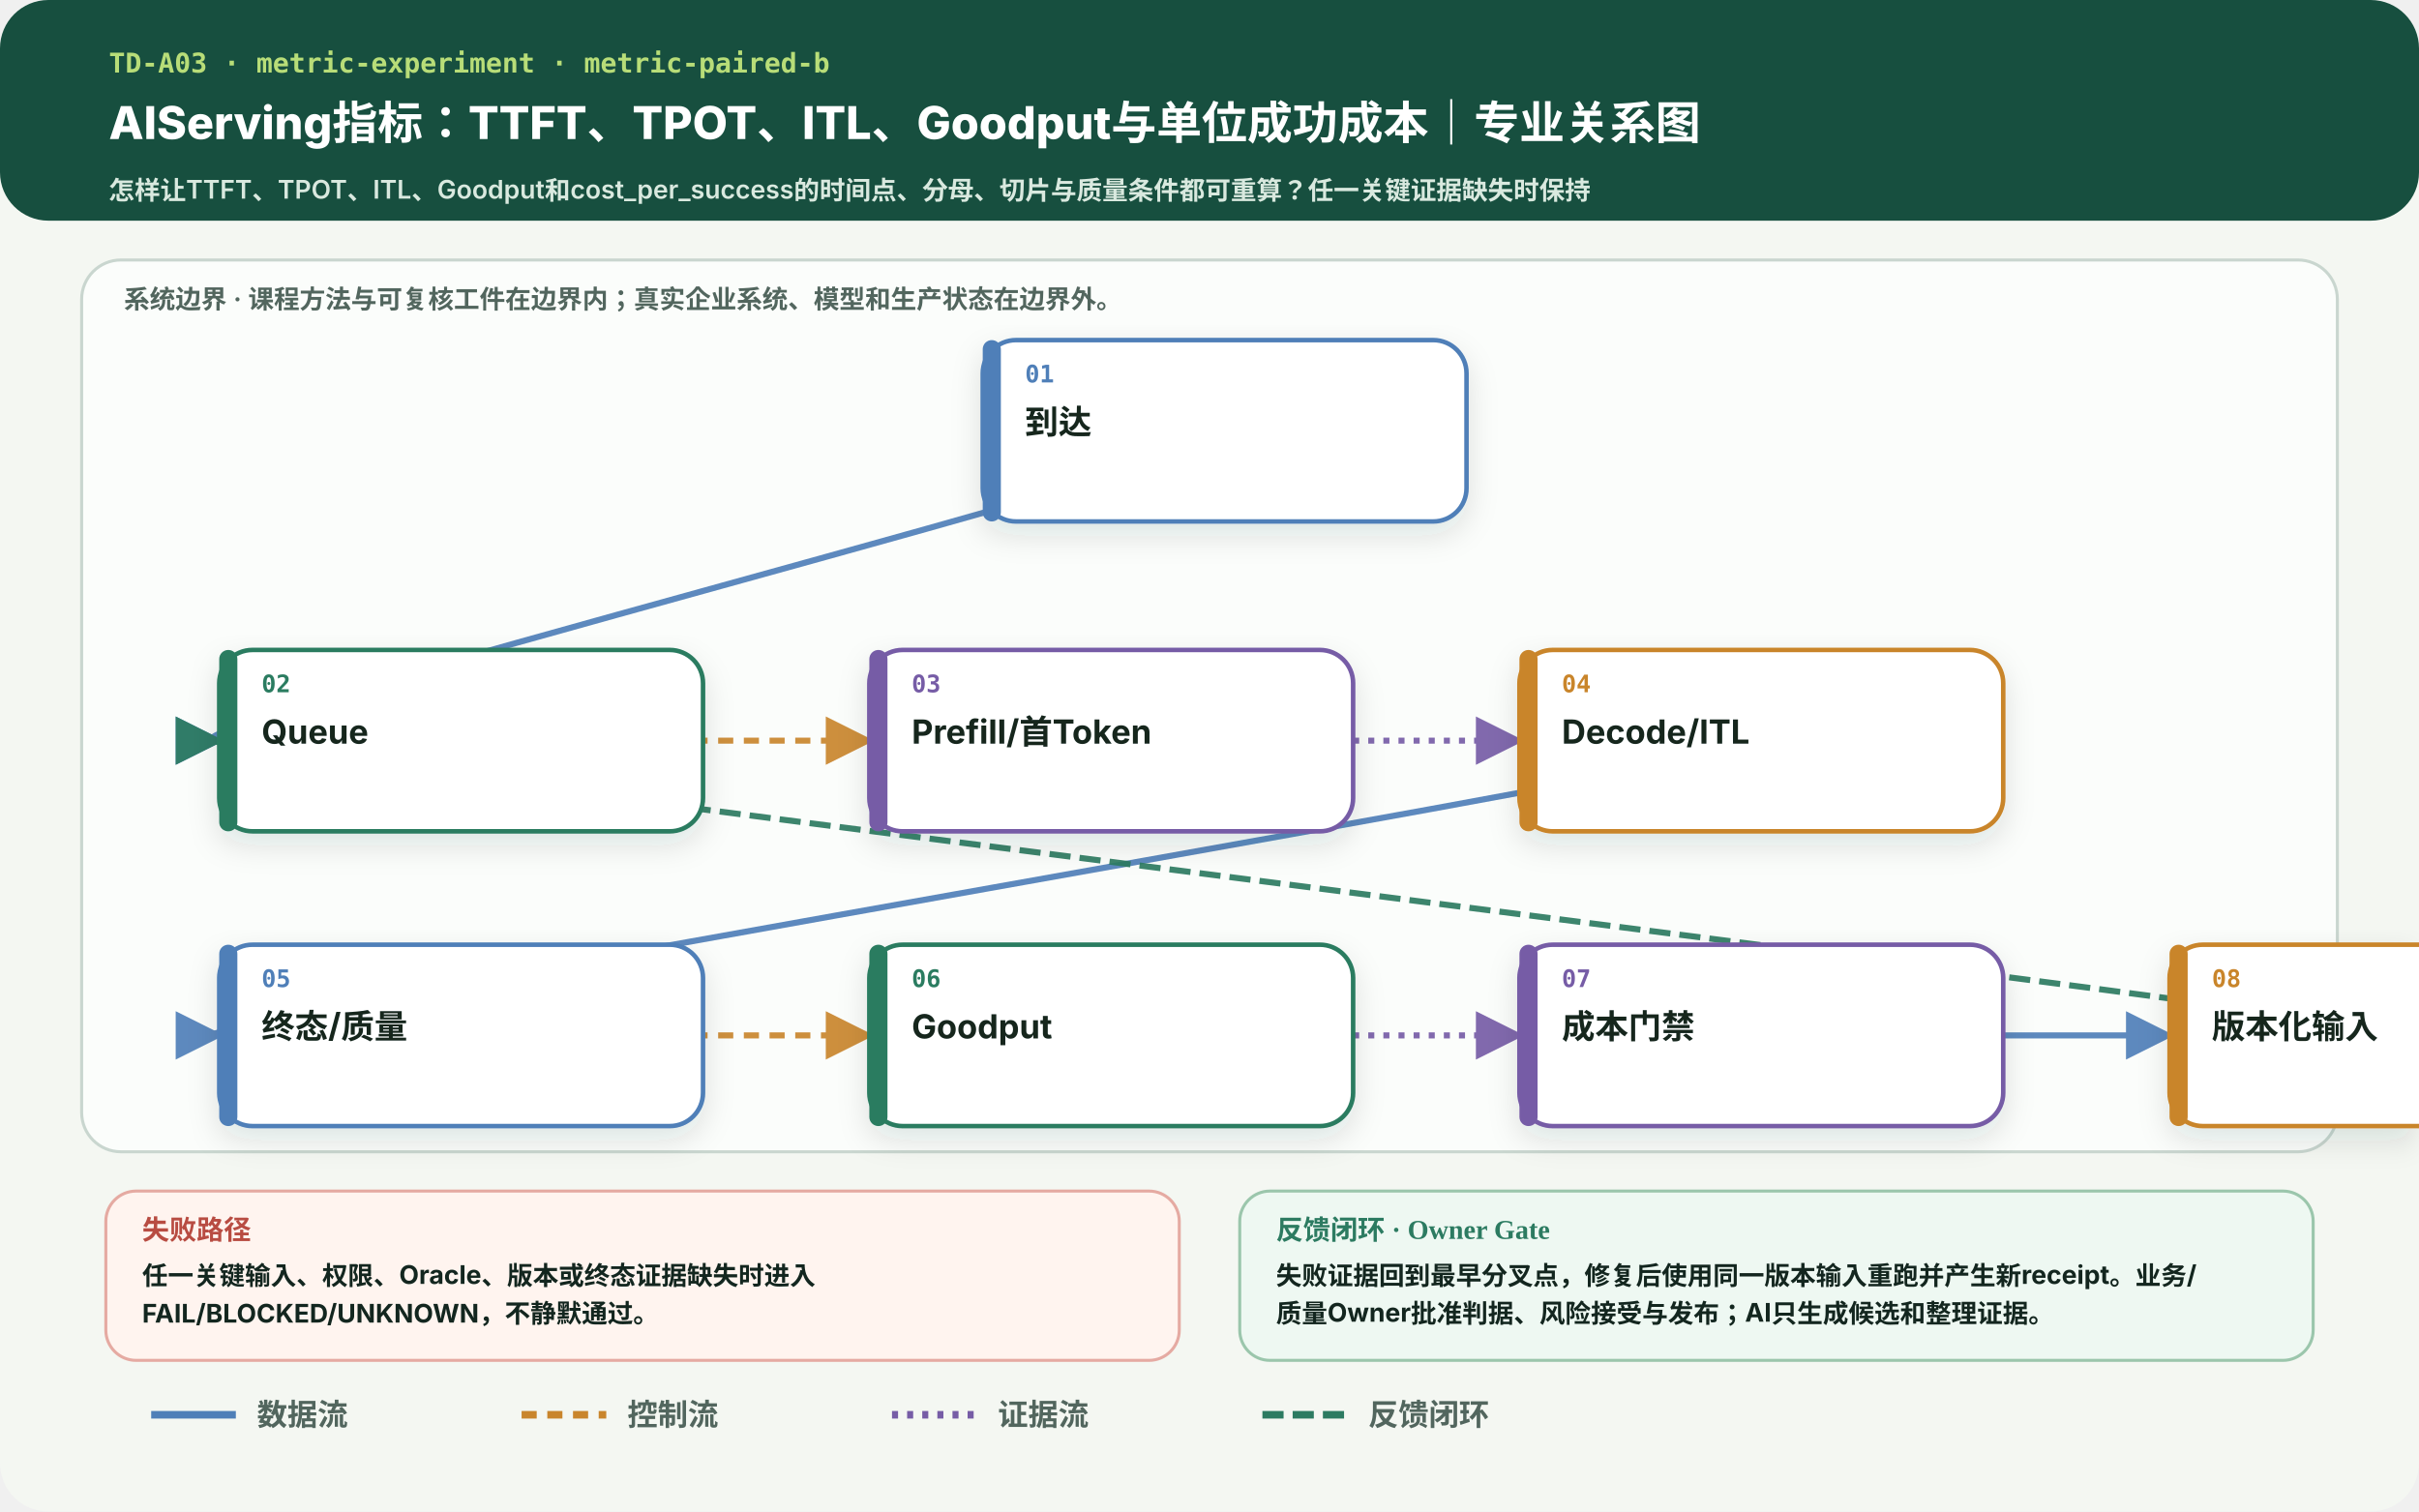
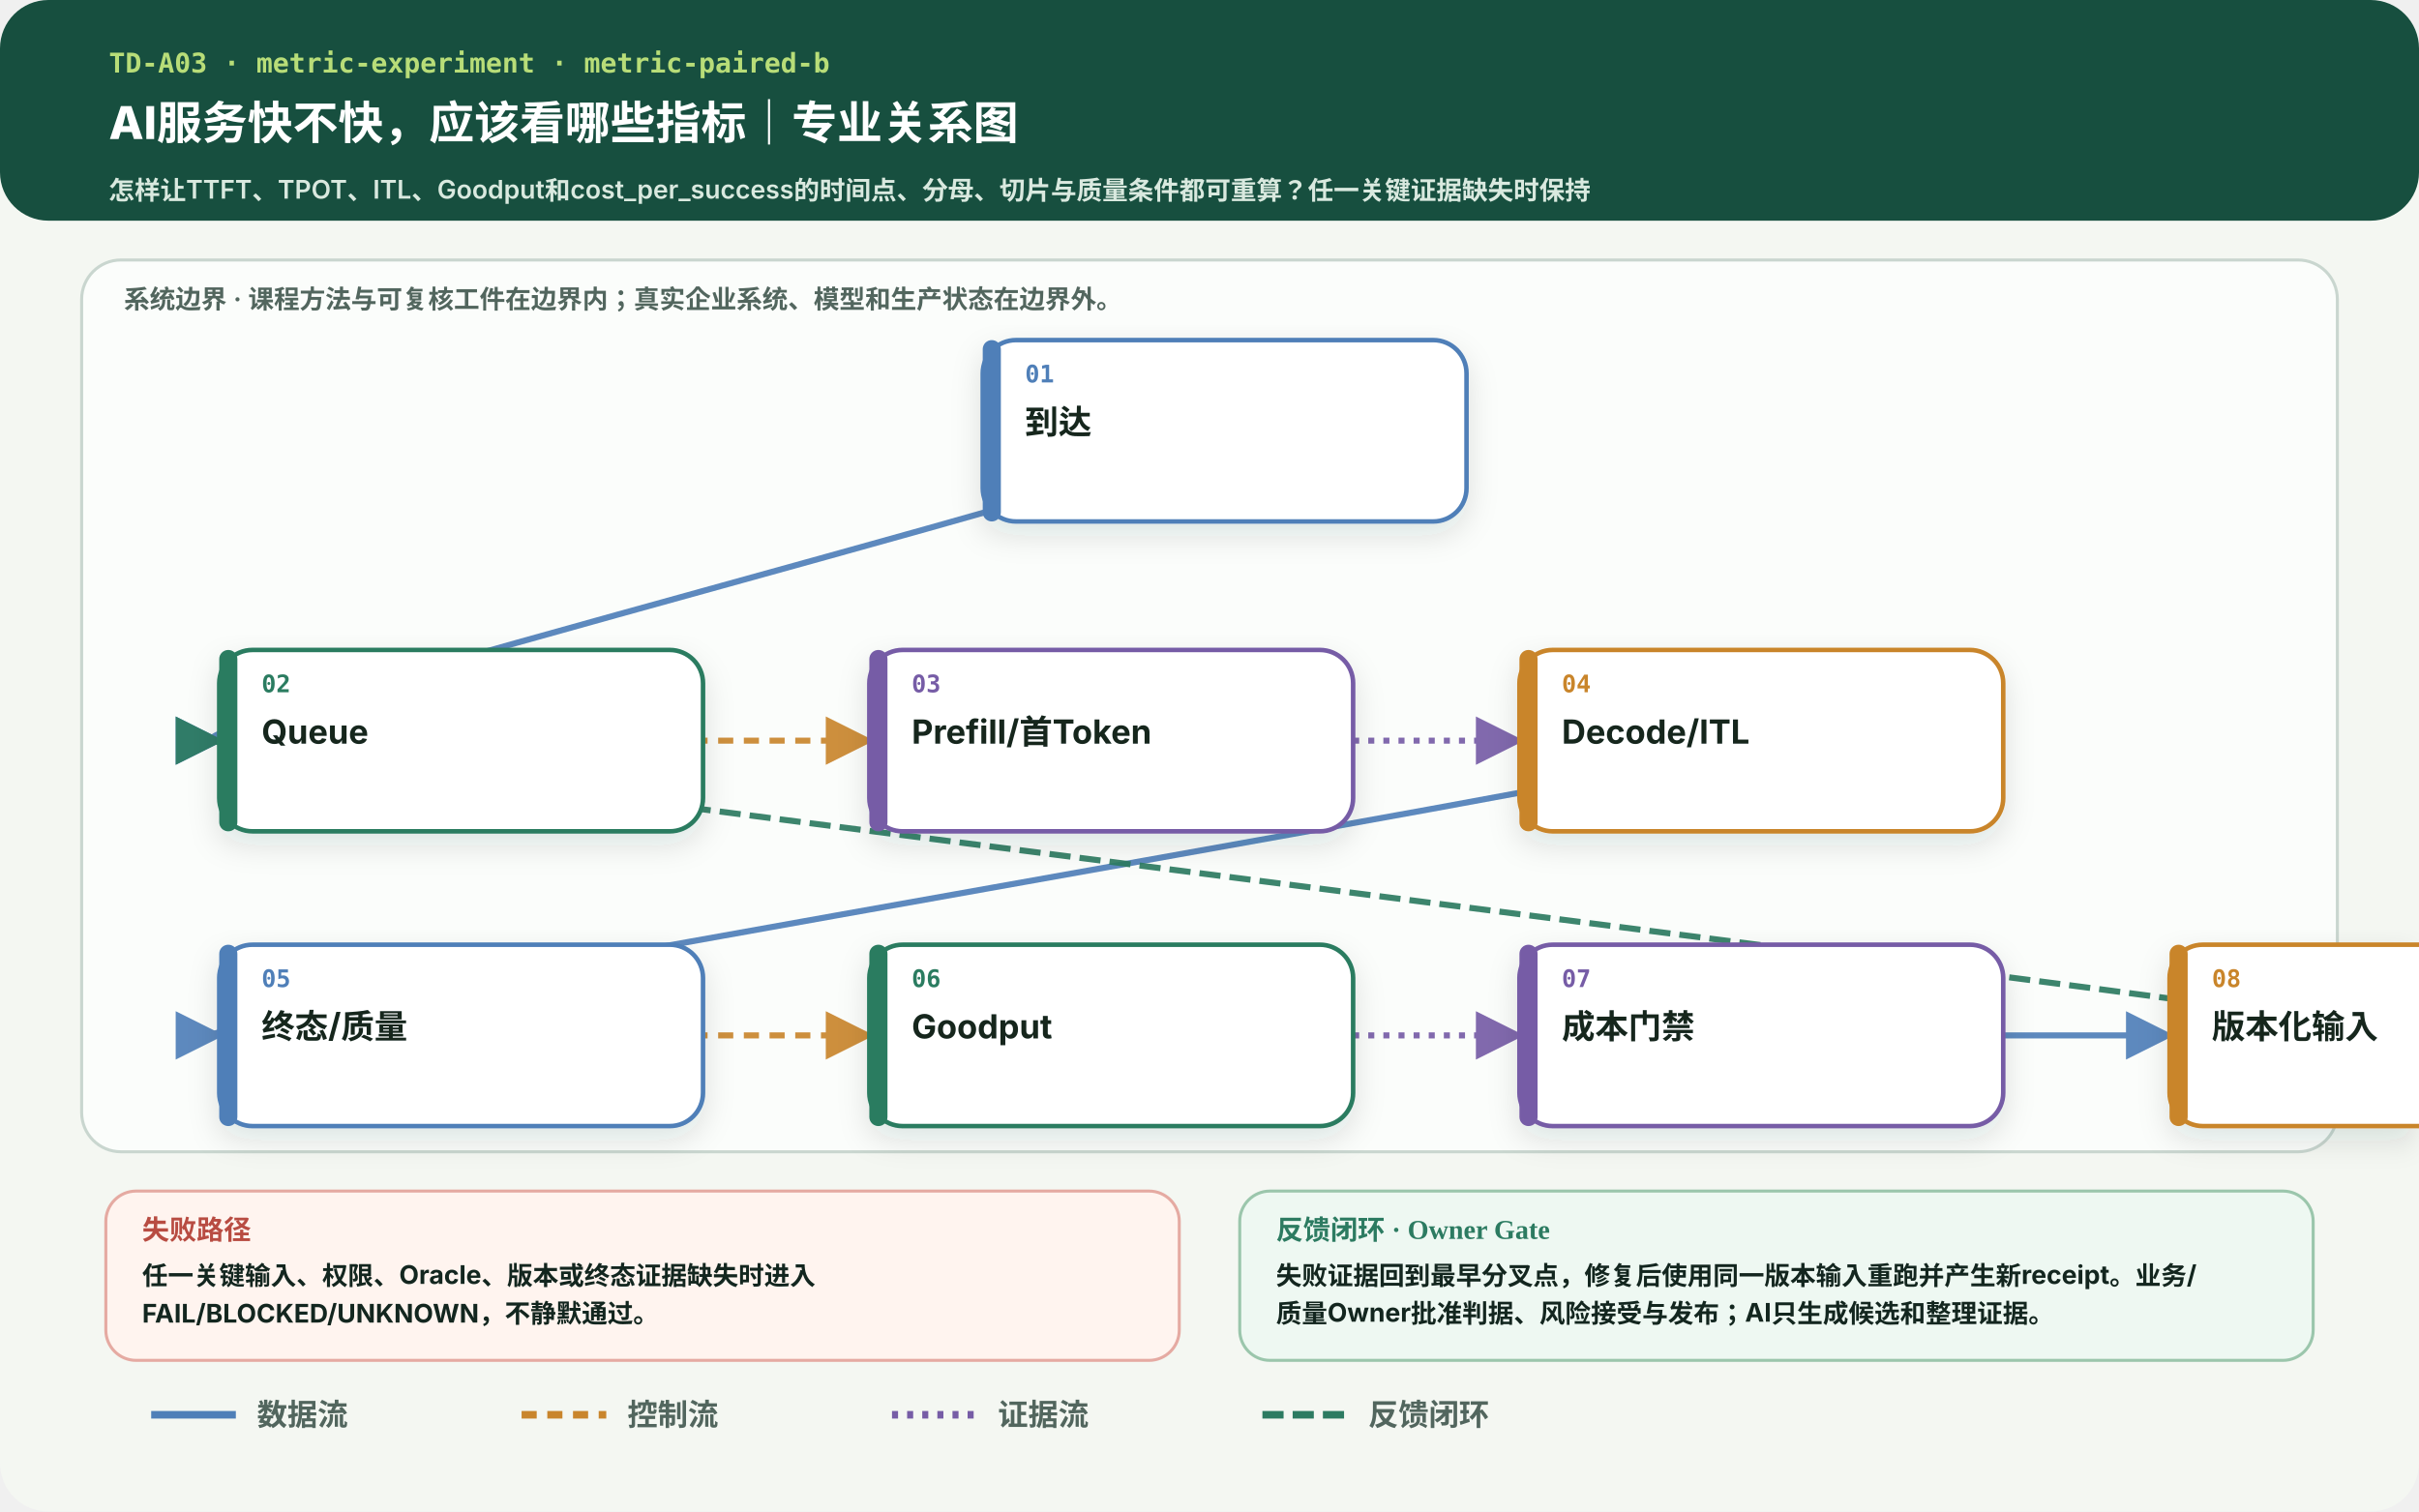
<svg xmlns="http://www.w3.org/2000/svg" role="img" aria-labelledby="title desc" viewBox="0 0 1600 1000" width="1600" height="1000">
  <defs>
    <filter id="shadow" x="-15%" y="-15%" width="130%" height="140%">
      <feDropShadow dx="0" dy="8" stdDeviation="10" flood-color="#173f32" flood-opacity="0.12" />
    </filter>
    <marker id="arrow-data" viewBox="0 0 10 10" refX="9" refY="5" markerWidth="8" markerHeight="8" orient="auto-start-reverse">
      <path d="M 0 0 L 10 5 L 0 10 z" fill="#4f7fb8" />
    </marker>
    <marker id="arrow-control" viewBox="0 0 10 10" refX="9" refY="5" markerWidth="8" markerHeight="8" orient="auto-start-reverse">
      <path d="M 0 0 L 10 5 L 0 10 z" fill="#c9852c" />
    </marker>
    <marker id="arrow-evidence" viewBox="0 0 10 10" refX="9" refY="5" markerWidth="8" markerHeight="8" orient="auto-start-reverse">
      <path d="M 0 0 L 10 5 L 0 10 z" fill="#765ca6" />
    </marker>
    <marker id="arrow-feedback" viewBox="0 0 10 10" refX="9" refY="5" markerWidth="8" markerHeight="8" orient="auto-start-reverse">
      <path d="M 0 0 L 10 5 L 0 10 z" fill="#2c7b61" />
    </marker>
  </defs>
  <rect width="1600" height="1000" rx="32" fill="#f4f7f2" />
  <rect x="0" y="0" width="1600" height="146" rx="32" fill="#174f3f" />
  <text x="72" y="48" font-family="ui-monospace,SFMono-Regular,Menlo,monospace" font-size="18" font-weight="800" fill="#b8dd78">TD-A03 · metric-experiment · metric-paired-b</text>
-   <text x="72" y="92" text-anchor="start" font-family="-apple-system,BlinkMacSystemFont,'Segoe UI','PingFang SC',sans-serif" font-size="30" font-weight="800" fill="#ffffff">AIServing指标：TTFT、TPOT、ITL、Goodput与单位成功成本｜专业关系图</text>
+   <text x="72" y="92" text-anchor="start" font-family="-apple-system,BlinkMacSystemFont,'Segoe UI','PingFang SC',sans-serif" font-size="30" font-weight="800" fill="#ffffff">AI服务快不快，应该看哪些指标｜专业关系图</text>
  <text x="72" y="132" text-anchor="start" font-family="-apple-system,BlinkMacSystemFont,'Segoe UI','PingFang SC',sans-serif" font-size="17" font-weight="600" fill="#d9e9df">怎样让TTFT、TPOT、ITL、Goodput和cost_per_success的时间点、分母、切片与质量条件都可重算？任一关键证据缺失时保持</text>
  <rect x="54" y="172" width="1492" height="590" rx="26" fill="#fbfdfb" stroke="#c9d6cf" stroke-width="2" />
  <text x="82" y="204" font-size="17" font-weight="800" fill="#52665e">系统边界 · 课程方法与可复核工件在边界内；真实企业系统、模型和生产状态在边界外。</text>
  <path d="M 810 285 C 885 285, 70 490, 145 490" fill="none" stroke="#4f7fb8" stroke-width="4" stroke-dasharray="" marker-end="url(#arrow-data)" opacity="0.92" />
  <path d="M 305 490 C 380 490, 500 490, 575 490" fill="none" stroke="#c9852c" stroke-width="4" stroke-dasharray="10 7" marker-end="url(#arrow-control)" opacity="0.92" />
  <path d="M 735 490 C 810 490, 930 490, 1005 490" fill="none" stroke="#765ca6" stroke-width="4" stroke-dasharray="4 6" marker-end="url(#arrow-evidence)" opacity="0.92" />
  <path d="M 1165 490 C 1240 490, 70 685, 145 685" fill="none" stroke="#4f7fb8" stroke-width="4" stroke-dasharray="" marker-end="url(#arrow-data)" opacity="0.92" />
  <path d="M 305 685 C 380 685, 500 685, 575 685" fill="none" stroke="#c9852c" stroke-width="4" stroke-dasharray="10 7" marker-end="url(#arrow-control)" opacity="0.92" />
  <path d="M 735 685 C 810 685, 930 685, 1005 685" fill="none" stroke="#765ca6" stroke-width="4" stroke-dasharray="4 6" marker-end="url(#arrow-evidence)" opacity="0.92" />
  <path d="M 1165 685 C 1240 685, 1360 685, 1435 685" fill="none" stroke="#4f7fb8" stroke-width="4" stroke-dasharray="" marker-end="url(#arrow-data)" opacity="0.92" />
  <path d="M 1595 685 C 1670 685, 70 490, 145 490" fill="none" stroke="#2c7b61" stroke-width="4" stroke-dasharray="14 6" marker-end="url(#arrow-feedback)" opacity="0.92" />
  <g filter="url(#shadow)">
    <rect x="650" y="225" width="320" height="120" rx="22" fill="#ffffff" stroke="#4f7fb8" stroke-width="3" />
    <rect x="650" y="225" width="12" height="120" rx="6" fill="#4f7fb8" />
    <text x="678" y="253" font-family="ui-monospace,SFMono-Regular,Menlo,monospace" font-size="16" font-weight="800" fill="#4f7fb8">01</text>
    <text x="678" y="287" text-anchor="start" font-family="-apple-system,BlinkMacSystemFont,'Segoe UI','PingFang SC',sans-serif" font-size="22" font-weight="700" fill="#13261f">到达</text>
  </g>
  <g filter="url(#shadow)">
    <rect x="145" y="430" width="320" height="120" rx="22" fill="#ffffff" stroke="#2c7b61" stroke-width="3" />
    <rect x="145" y="430" width="12" height="120" rx="6" fill="#2c7b61" />
    <text x="173" y="458" font-family="ui-monospace,SFMono-Regular,Menlo,monospace" font-size="16" font-weight="800" fill="#2c7b61">02</text>
    <text x="173" y="492" text-anchor="start" font-family="-apple-system,BlinkMacSystemFont,'Segoe UI','PingFang SC',sans-serif" font-size="22" font-weight="700" fill="#13261f">Queue</text>
  </g>
  <g filter="url(#shadow)">
    <rect x="575" y="430" width="320" height="120" rx="22" fill="#ffffff" stroke="#765ca6" stroke-width="3" />
    <rect x="575" y="430" width="12" height="120" rx="6" fill="#765ca6" />
    <text x="603" y="458" font-family="ui-monospace,SFMono-Regular,Menlo,monospace" font-size="16" font-weight="800" fill="#765ca6">03</text>
    <text x="603" y="492" text-anchor="start" font-family="-apple-system,BlinkMacSystemFont,'Segoe UI','PingFang SC',sans-serif" font-size="22" font-weight="700" fill="#13261f">Prefill/首Token</text>
  </g>
  <g filter="url(#shadow)">
    <rect x="1005" y="430" width="320" height="120" rx="22" fill="#ffffff" stroke="#c9852c" stroke-width="3" />
    <rect x="1005" y="430" width="12" height="120" rx="6" fill="#c9852c" />
    <text x="1033" y="458" font-family="ui-monospace,SFMono-Regular,Menlo,monospace" font-size="16" font-weight="800" fill="#c9852c">04</text>
    <text x="1033" y="492" text-anchor="start" font-family="-apple-system,BlinkMacSystemFont,'Segoe UI','PingFang SC',sans-serif" font-size="22" font-weight="700" fill="#13261f">Decode/ITL</text>
  </g>
  <g filter="url(#shadow)">
    <rect x="145" y="625" width="320" height="120" rx="22" fill="#ffffff" stroke="#4f7fb8" stroke-width="3" />
    <rect x="145" y="625" width="12" height="120" rx="6" fill="#4f7fb8" />
    <text x="173" y="653" font-family="ui-monospace,SFMono-Regular,Menlo,monospace" font-size="16" font-weight="800" fill="#4f7fb8">05</text>
    <text x="173" y="687" text-anchor="start" font-family="-apple-system,BlinkMacSystemFont,'Segoe UI','PingFang SC',sans-serif" font-size="22" font-weight="700" fill="#13261f">终态/质量</text>
  </g>
  <g filter="url(#shadow)">
    <rect x="575" y="625" width="320" height="120" rx="22" fill="#ffffff" stroke="#2c7b61" stroke-width="3" />
    <rect x="575" y="625" width="12" height="120" rx="6" fill="#2c7b61" />
    <text x="603" y="653" font-family="ui-monospace,SFMono-Regular,Menlo,monospace" font-size="16" font-weight="800" fill="#2c7b61">06</text>
    <text x="603" y="687" text-anchor="start" font-family="-apple-system,BlinkMacSystemFont,'Segoe UI','PingFang SC',sans-serif" font-size="22" font-weight="700" fill="#13261f">Goodput</text>
  </g>
  <g filter="url(#shadow)">
    <rect x="1005" y="625" width="320" height="120" rx="22" fill="#ffffff" stroke="#765ca6" stroke-width="3" />
    <rect x="1005" y="625" width="12" height="120" rx="6" fill="#765ca6" />
    <text x="1033" y="653" font-family="ui-monospace,SFMono-Regular,Menlo,monospace" font-size="16" font-weight="800" fill="#765ca6">07</text>
    <text x="1033" y="687" text-anchor="start" font-family="-apple-system,BlinkMacSystemFont,'Segoe UI','PingFang SC',sans-serif" font-size="22" font-weight="700" fill="#13261f">成本门禁</text>
  </g>
  <g filter="url(#shadow)">
    <rect x="1435" y="625" width="320" height="120" rx="22" fill="#ffffff" stroke="#c9852c" stroke-width="3" />
    <rect x="1435" y="625" width="12" height="120" rx="6" fill="#c9852c" />
    <text x="1463" y="653" font-family="ui-monospace,SFMono-Regular,Menlo,monospace" font-size="16" font-weight="800" fill="#c9852c">08</text>
    <text x="1463" y="687" text-anchor="start" font-family="-apple-system,BlinkMacSystemFont,'Segoe UI','PingFang SC',sans-serif" font-size="22" font-weight="700" fill="#13261f">版本化输入</text>
  </g>
  <g transform="translate(70 788)">
    <rect width="710" height="112" rx="20" fill="#fff4ef" stroke="#e5aaa2" stroke-width="2" />
    <text x="24" y="32" font-size="18" font-weight="900" fill="#b84c42">失败路径</text>
    <text x="24" y="62" text-anchor="start" font-family="-apple-system,BlinkMacSystemFont,'Segoe UI','PingFang SC',sans-serif" font-size="17" font-weight="650" fill="#13261f">任一关键输入、权限、Oracle、版本或终态证据缺失时进入</text>
    <text x="24" y="87" text-anchor="start" font-family="-apple-system,BlinkMacSystemFont,'Segoe UI','PingFang SC',sans-serif" font-size="17" font-weight="650" fill="#13261f">FAIL/BLOCKED/UNKNOWN，不静默通过。</text>
  </g>
  <g transform="translate(820 788)">
    <rect width="710" height="112" rx="20" fill="#eef8f2" stroke="#9bc6ac" stroke-width="2" />
    <text x="24" y="32" font-size="18" font-weight="900" fill="#2c7b61">反馈闭环 · Owner Gate</text>
    <text x="24" y="62" text-anchor="start" font-family="-apple-system,BlinkMacSystemFont,'Segoe UI','PingFang SC',sans-serif" font-size="17" font-weight="650" fill="#13261f">失败证据回到最早分叉点，修复后使用同一版本输入重跑并产生新receipt。业务/</text>
    <text x="24" y="87" text-anchor="start" font-family="-apple-system,BlinkMacSystemFont,'Segoe UI','PingFang SC',sans-serif" font-size="17" font-weight="650" fill="#13261f">质量Owner批准判据、风险接受与发布；AI只生成候选和整理证据。</text>
  </g>
  <g transform="translate(100 936)">
    <line x1="0" y1="0" x2="56" y2="0" stroke="#4f7fb8" stroke-width="5" stroke-dasharray="" />
    <text x="70" y="7" font-size="20" font-weight="700" fill="#52665e">数据流</text>
  </g>
  <g transform="translate(345 936)">
    <line x1="0" y1="0" x2="56" y2="0" stroke="#c9852c" stroke-width="5" stroke-dasharray="10 7" />
    <text x="70" y="7" font-size="20" font-weight="700" fill="#52665e">控制流</text>
  </g>
  <g transform="translate(590 936)">
    <line x1="0" y1="0" x2="56" y2="0" stroke="#765ca6" stroke-width="5" stroke-dasharray="4 6" />
    <text x="70" y="7" font-size="20" font-weight="700" fill="#52665e">证据流</text>
  </g>
  <g transform="translate(835 936)">
    <line x1="0" y1="0" x2="56" y2="0" stroke="#2c7b61" stroke-width="5" stroke-dasharray="14 6" />
    <text x="70" y="7" font-size="20" font-weight="700" fill="#52665e">反馈闭环</text>
  </g>
</svg>
